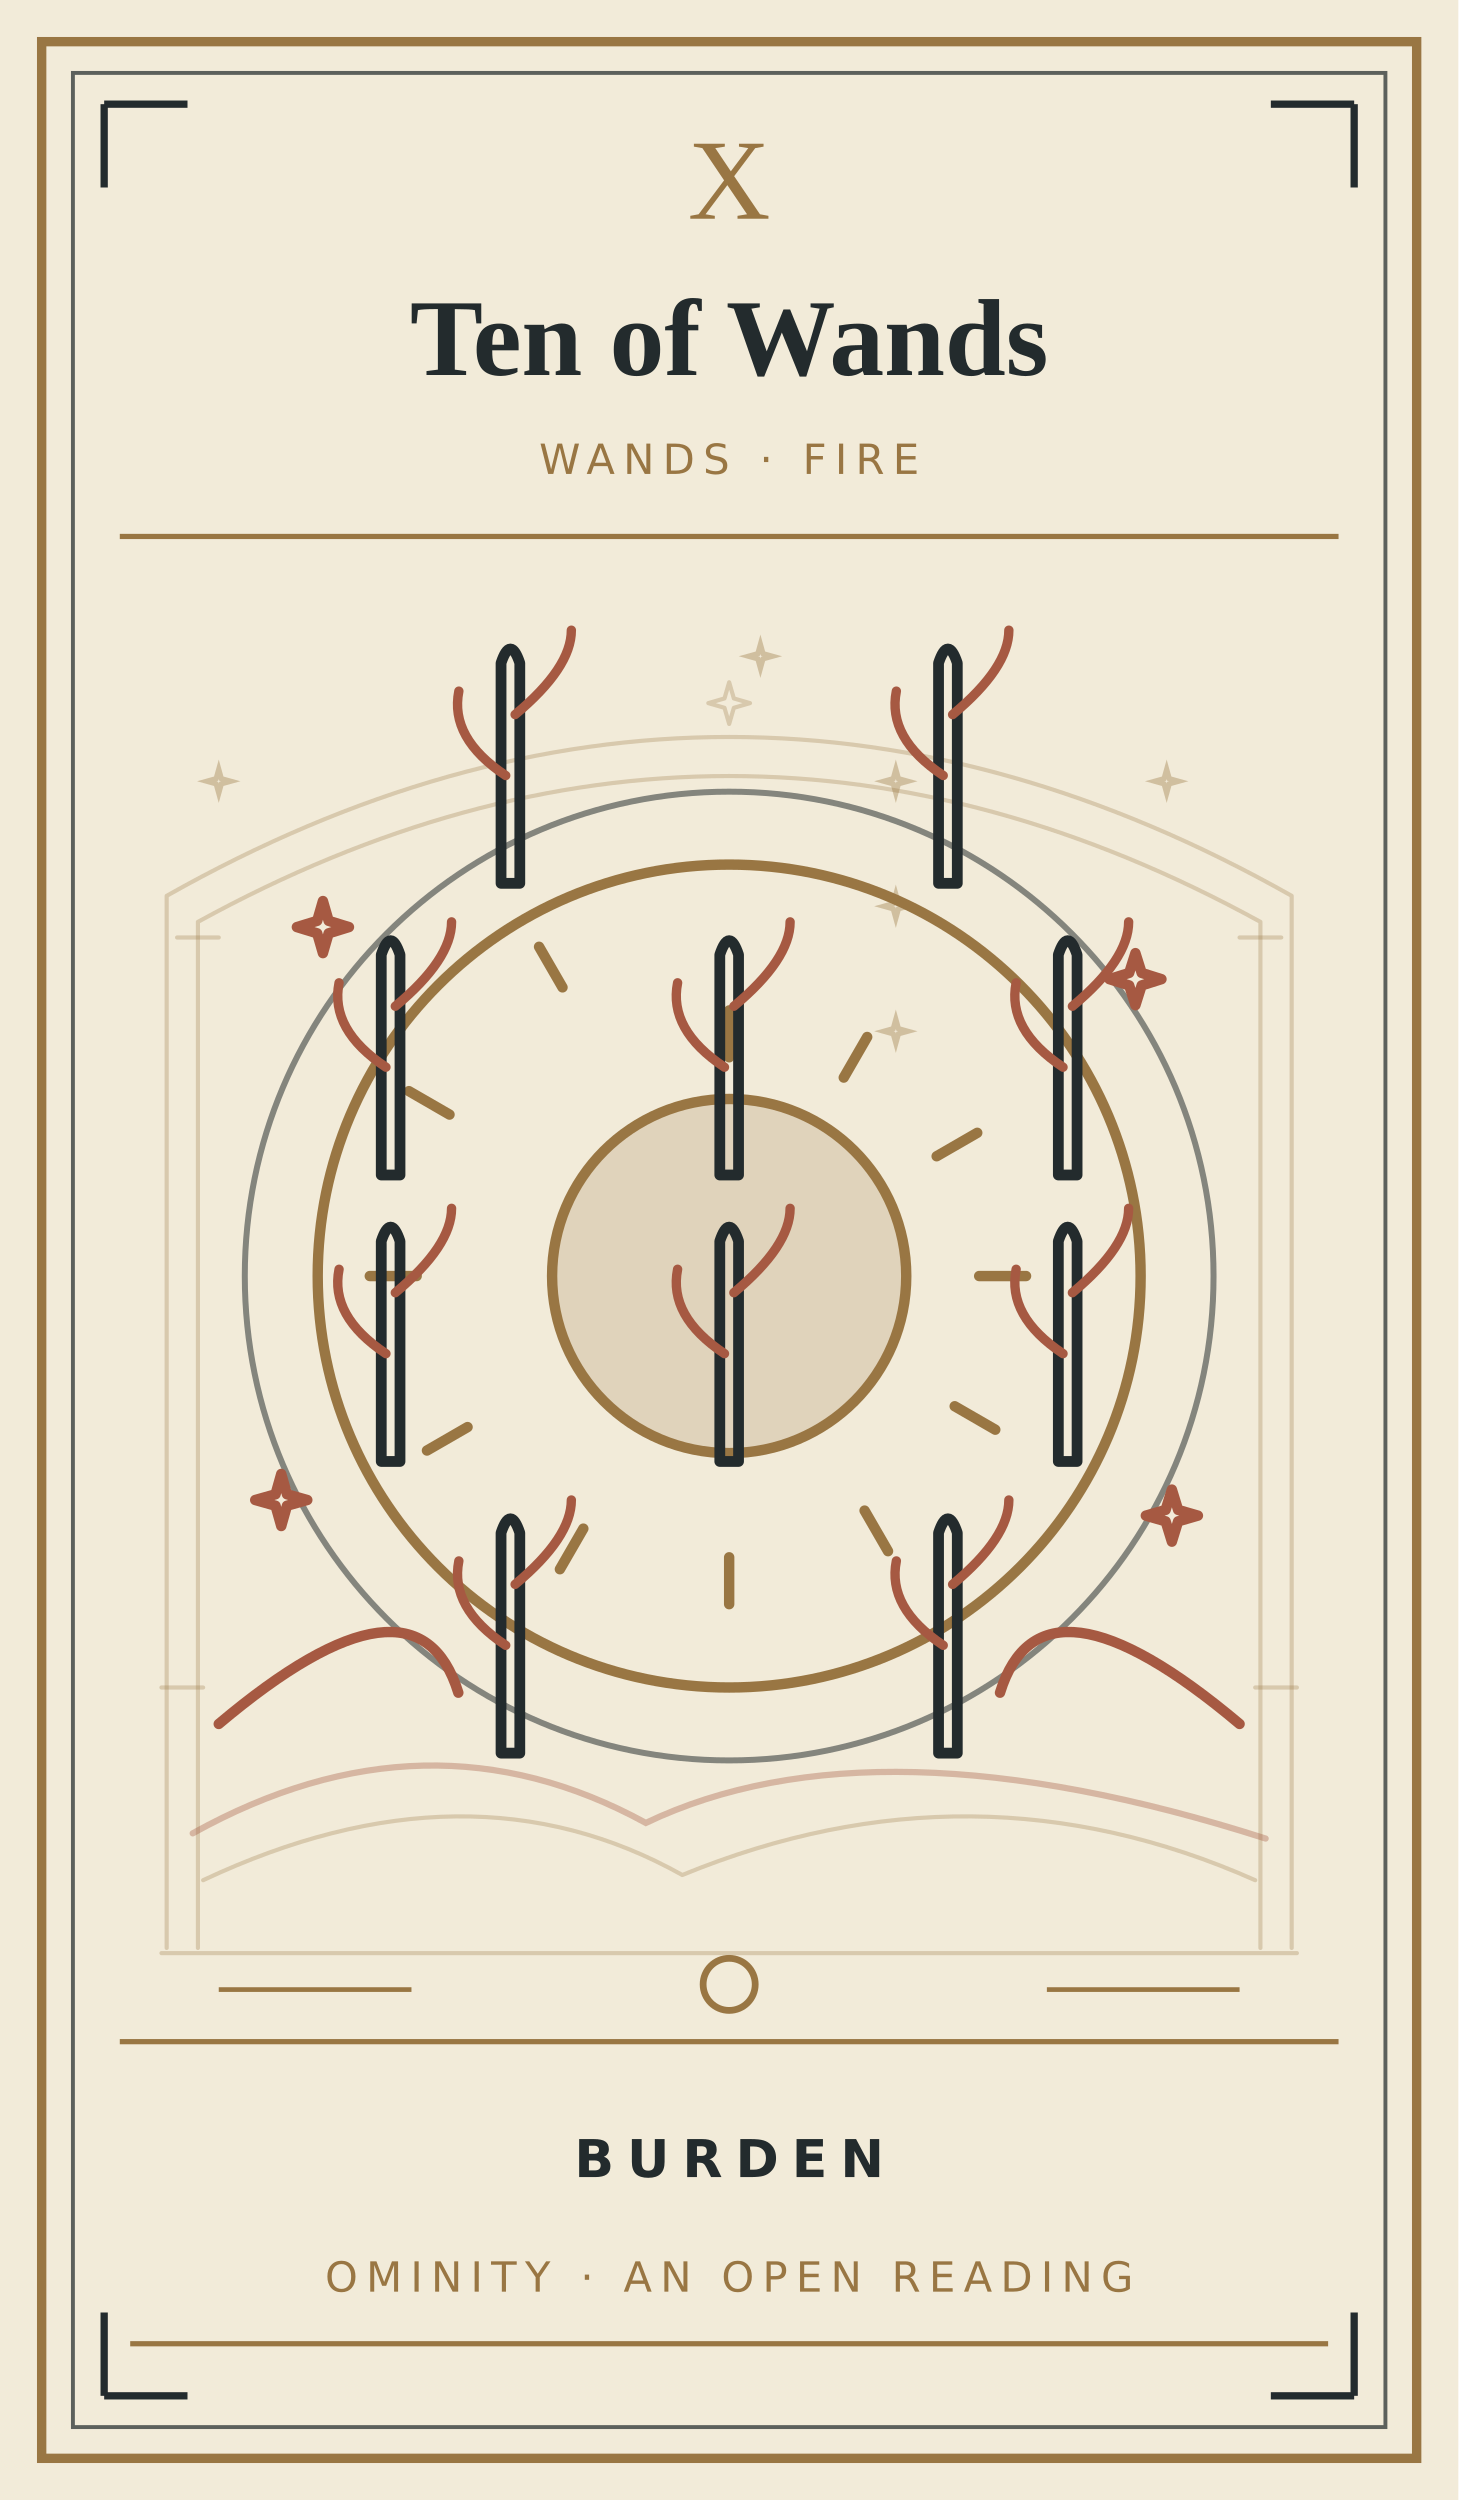
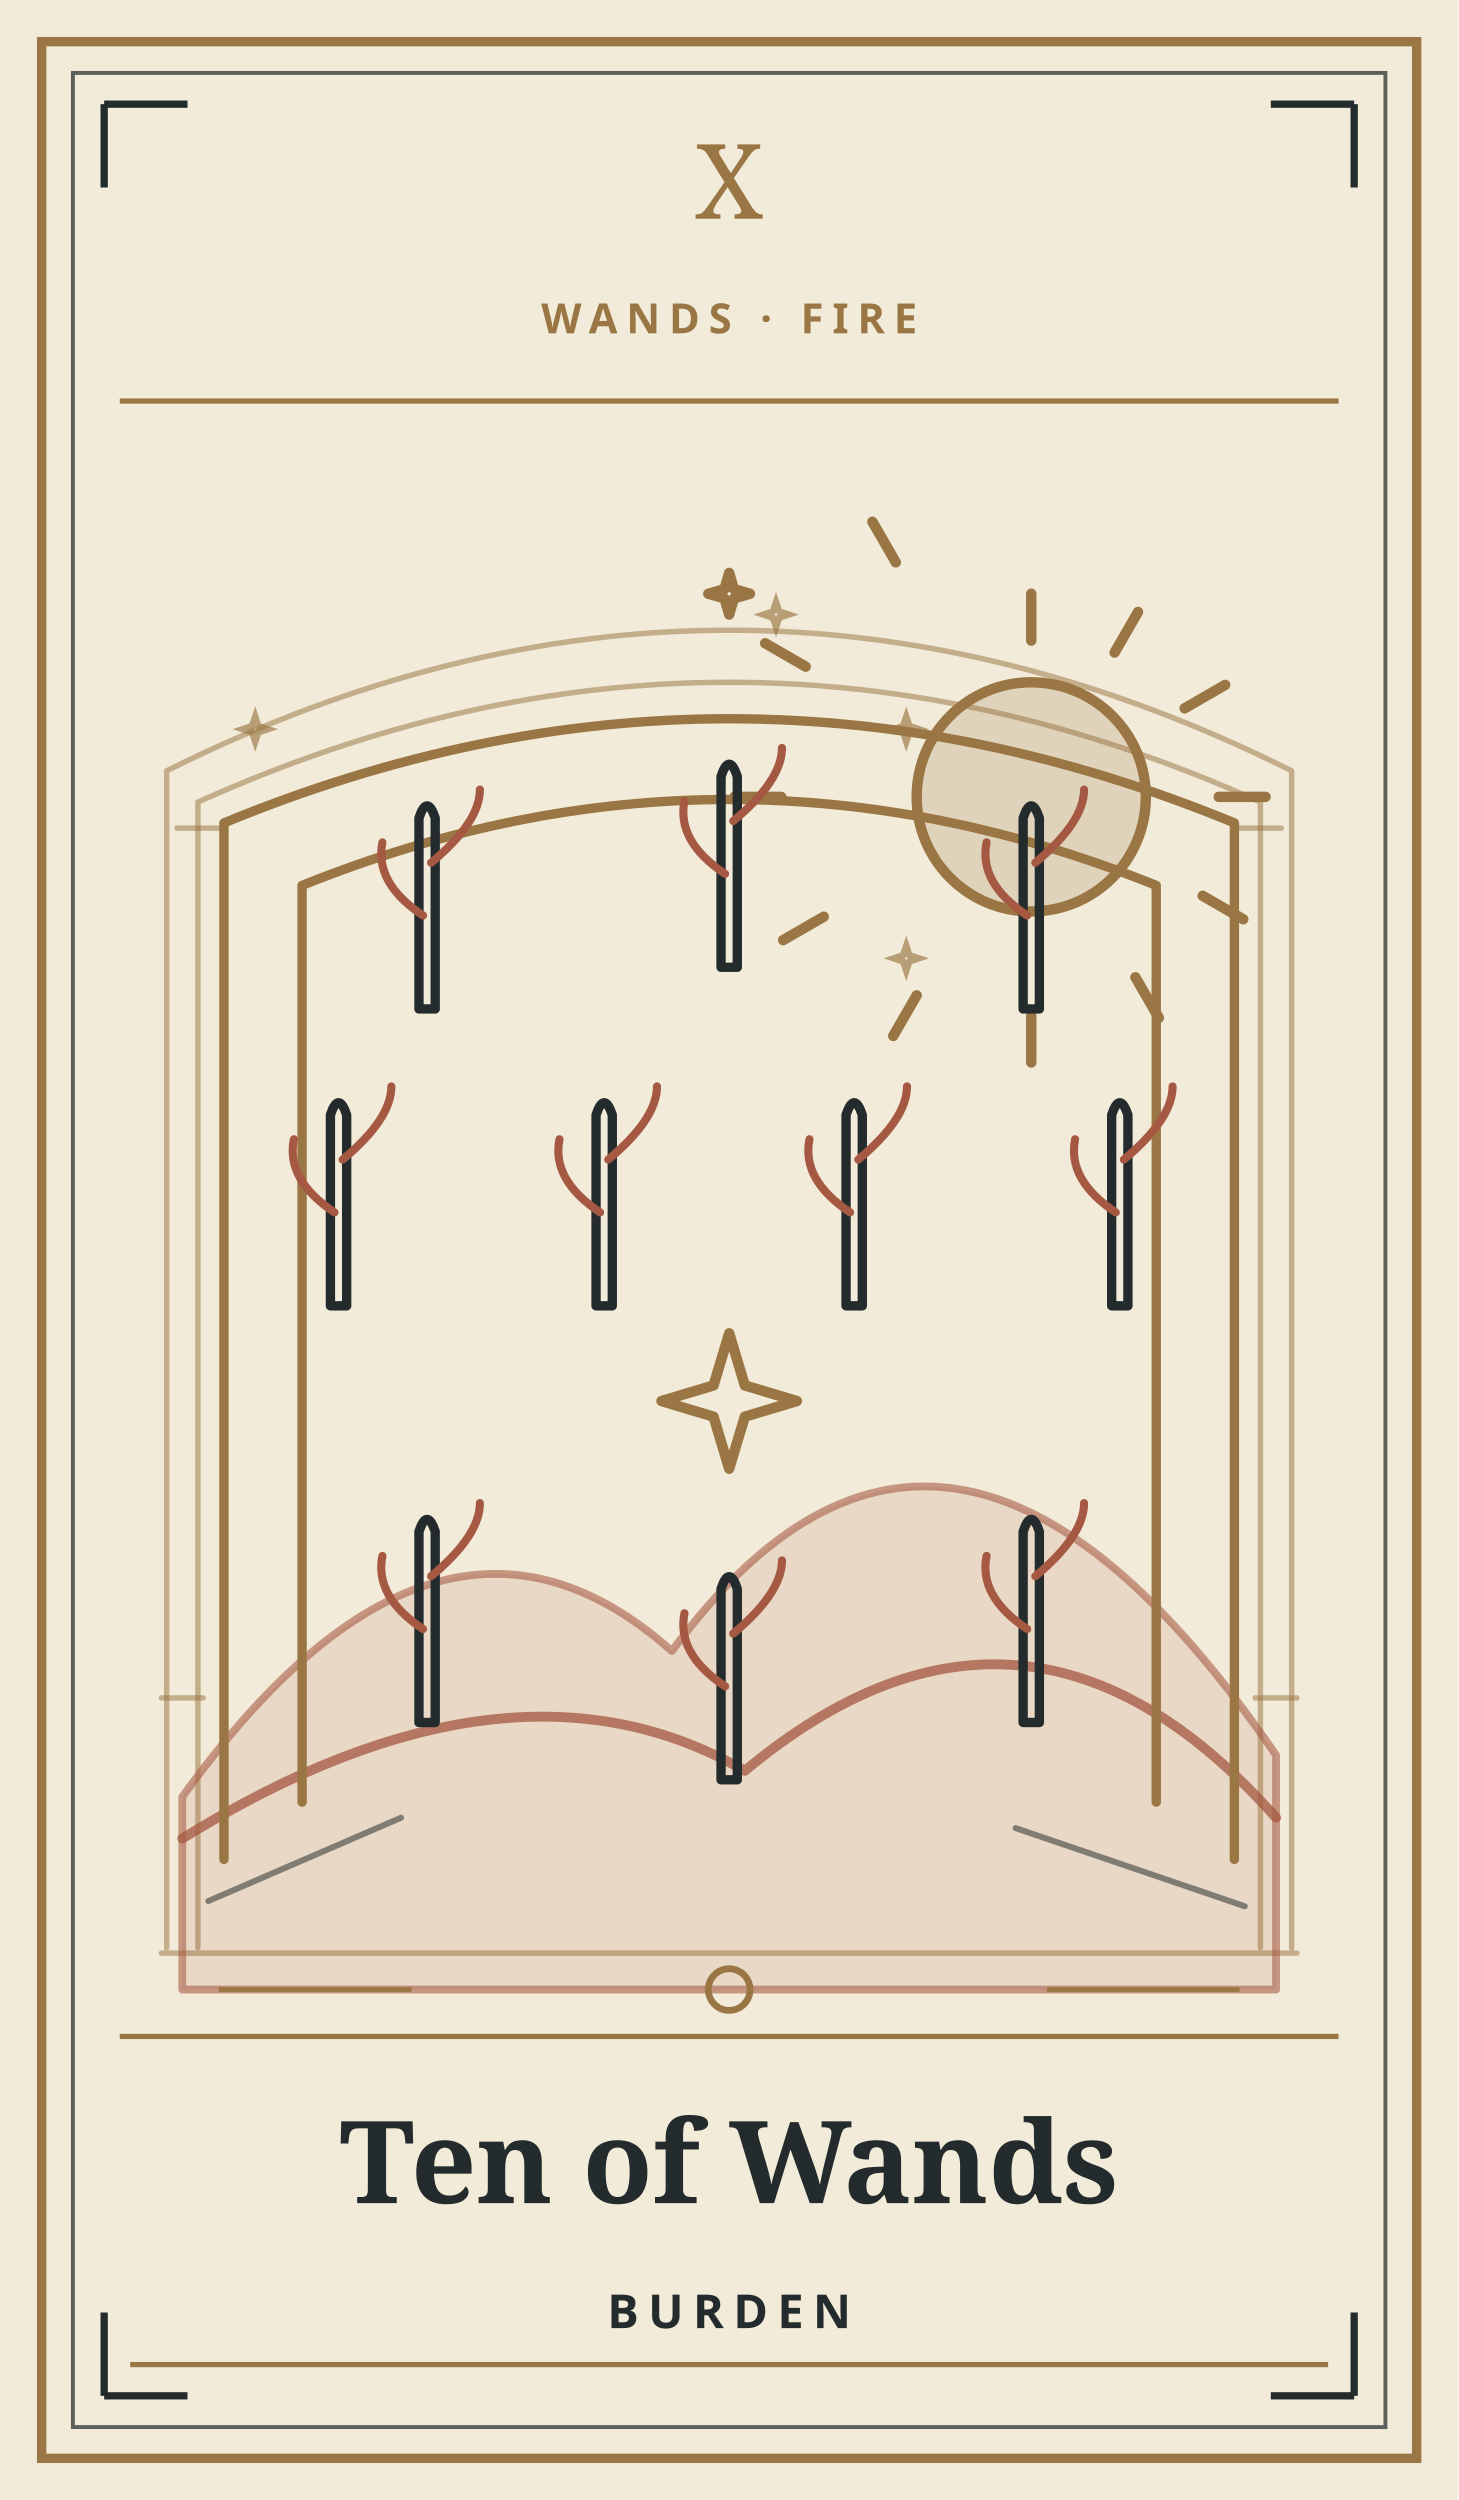
<svg xmlns="http://www.w3.org/2000/svg" width="280" height="480" viewBox="0 0 280 480" role="img" aria-labelledby="title description">
  <style>
.ink{fill:none;stroke:#232b2d;stroke-width:2.3;stroke-linecap:round;stroke-linejoin:round}
.fine{fill:none;stroke:#232b2d;stroke-opacity:.53;stroke-width:1.15;stroke-linecap:round;stroke-linejoin:round}
.gold{fill:none;stroke:#997643;stroke-width:2;stroke-linecap:round;stroke-linejoin:round}
- .faint{fill:none;stroke:#997643;stroke-opacity:.38;stroke-width:1}
+ .faint{fill:none;stroke:#997643;stroke-opacity:.66;stroke-width:1.25}
+ .inkfill{fill:#232b2d;stroke:#232b2d;stroke-width:1}
+ .distant{fill:#a65942;fill-opacity:.13;stroke:#a65942;stroke-opacity:.58;stroke-width:1.5;stroke-linejoin:round}
+ .terrain{fill:none;stroke:#a65942;stroke-opacity:.76;stroke-width:1.9;stroke-linecap:round;stroke-linejoin:round}
+ .halo{fill:#997643;fill-opacity:.10;stroke:#997643;stroke-width:1.25}
+ .cloud{fill:none;stroke:#232b2d;stroke-opacity:.32;stroke-width:1.3;stroke-linecap:round}
+ .wind{fill:none;stroke:#a65942;stroke-opacity:.60;stroke-width:1.1;stroke-linecap:round}
+ .hands{fill:none;stroke:#232b2d;stroke-width:2.4;stroke-linecap:round;stroke-linejoin:round}
+ .arch{fill:none;stroke:#997643;stroke-width:1.8;stroke-linecap:round;stroke-linejoin:round}
+ .tension{fill:none;stroke:#a65942;stroke-opacity:.55;stroke-width:1.5;stroke-linecap:round}
+ .bridge{fill:none;stroke:#997643;stroke-width:2.3;stroke-linecap:round}
+ .ridge{fill:none;stroke:#232b2d;stroke-opacity:.46;stroke-width:1.6;stroke-linejoin:round}
+ .motion{fill:none;stroke:#a65942;stroke-opacity:.54;stroke-width:2;stroke-linecap:round}
+ .beast{fill:#a65942;fill-opacity:.23;stroke:#232b2d;stroke-width:1.8;stroke-linejoin:round}
+ .regalia{fill:#997643;fill-opacity:.25;stroke:#997643;stroke-width:1.6;stroke-linejoin:round}
+ .petal{fill:#f2ebd9;stroke:#a65942;stroke-width:1.5}
.wash{fill:#a65942;fill-opacity:.11;stroke:#232b2d;stroke-width:1.8;stroke-linejoin:round}
.column{fill:#f2ebd9;stroke:#232b2d;stroke-width:2.1}
.sun{fill:#997643;fill-opacity:.2;stroke:#997643;stroke-width:2}
.paperfill{fill:#f2ebd9;stroke:#232b2d;stroke-width:1.8}
.lantern{fill:#997643;fill-opacity:.35;stroke:#232b2d;stroke-width:2}
.vine{fill:none;stroke:#a65942;stroke-width:2;stroke-linecap:round;stroke-linejoin:round}
.water{fill:none;stroke:#a65942;stroke-width:2;stroke-linecap:round}
.chain{fill:none;stroke:#997643;stroke-width:3;stroke-dasharray:4 4}
.lightning{fill:none;stroke:#a65942;stroke-width:7;stroke-linecap:square;stroke-linejoin:miter}
- .ghost{fill:none;stroke:#997643;stroke-opacity:.29;stroke-width:.8;stroke-linecap:round;stroke-linejoin:round}
- .landscape{fill:none;stroke:#a65942;stroke-opacity:.36;stroke-width:1.2;stroke-linecap:round}
- .hatch{fill:none;stroke:#232b2d;stroke-opacity:.25;stroke-width:.8;stroke-linecap:round}
- .label{font:600 10px 'DejaVu Sans',sans-serif;letter-spacing:2.5px;fill:#232b2d;text-anchor:middle}
- .number{font:22px Georgia,'Times New Roman',serif;fill:#997643;text-anchor:middle}
- .title{font:600 21px Georgia,'Times New Roman',serif;fill:#232b2d;text-anchor:middle}
- .small{font:8px 'DejaVu Sans',sans-serif;letter-spacing:1.6px;fill:#997643;text-anchor:middle}
+ .ghost{fill:none;stroke:#997643;stroke-opacity:.52;stroke-width:1.05;stroke-linecap:round;stroke-linejoin:round}
+ .landscape{fill:none;stroke:#a65942;stroke-opacity:.58;stroke-width:1.5;stroke-linecap:round}
+ .hatch{fill:none;stroke:#232b2d;stroke-opacity:.42;stroke-width:1;stroke-linecap:round}
</style>
  <rect width="280" height="480" fill="#f2ebd9" />
  <rect x="8" y="8" width="264" height="464" fill="none" stroke="#997643" stroke-width="1.8" />
  <rect x="14" y="14" width="252" height="452" fill="none" stroke="#232b2d" stroke-width=".75" opacity=".72" />
-   <path d="M23 103H257M23 392H257M25 450H255" stroke="#997643" stroke-width="1" />
+   <path d="M23 77H257M23 391H257M25 454H255" stroke="#997643" stroke-width="1" />
  <path d="M20 20L36 20M20 20L20 36M260 20L244 20M260 20L260 36M20 460L36 460M20 460L20 444M260 460L244 460M260 460L260 444" stroke="#232b2d" stroke-width="1.4" />
-   <text class="number" x="140" y="42">X</text>
-   <text class="title" x="140" y="72">Ten of Wands</text>
-   <text class="small" x="140" y="91">WANDS · FIRE</text>
+   <text class="number" x="140" y="42" font-family="Noto Serif" font-size="20" font-weight="400" fill="#997643" text-anchor="middle">X</text>
+   <text class="small" x="140" y="64" font-family="Noto Sans" font-size="8" font-weight="600" letter-spacing="1.7" fill="#997643" text-anchor="middle">WANDS · FIRE</text>
  <g clip-path="url(#window)">
-     <path class="ghost" d="M32 374V172Q140 111 248 172V374" />
-     <path class="ghost" d="M38 374V177Q140 121 242 177V374" />
+     <path class="ghost" d="M32 374V148Q140 94 248 148V374" />
+     <path class="ghost" d="M38 374V154Q140 108 242 154V374" />
    <path class="ghost" d="M31 375H249" />
-     <path class="ghost" d="M140 131L140.9 134.1L144 135L140.9 135.9L140 139L139.1 135.9L136 135L139.1 134.1Z" />
-     <path class="ghost" d="M34 180L42 180M238 180L246 180M31 324L39 324M241 324L249 324" />
-     <path class="landscape" d="M37 352Q82 327 124 350Q168 329 243 353" />
-     <path class="ghost" d="M39 361Q90 337 131 360Q187 337 241 361" />
-     <path class="faint" d="M146 123.7L146.5 125.5L148.3 126L146.5 126.5L146 128.3L145.5 126.5L143.7 126L145.5 125.5Z" />
-     <path class="faint" d="M172 195.7L172.5 197.5L174.3 198L172.5 198.5L172 200.3L171.5 198.5L169.7 198L171.5 197.5Z" />
-     <path class="faint" d="M42 147.7L42.5 149.5L44.3 150L42.5 150.5L42 152.3L41.5 150.5L39.7 150L41.5 149.5Z" />
-     <path class="faint" d="M172 147.7L172.5 149.5L174.3 150L172.5 150.5L172 152.3L171.5 150.5L169.7 150L171.5 149.5Z" />
-     <path class="faint" d="M224 147.7L224.5 149.5L226.3 150L224.5 150.5L224 152.3L223.5 150.5L221.7 150L223.5 149.5Z" />
-     <path class="faint" d="M172 171.7L172.5 173.5L174.3 174L172.5 174.5L172 176.3L171.5 174.5L169.7 174L171.5 173.5Z" />
-     <circle class="gold" cx="140" cy="245" r="79" />
-     <circle class="fine" cx="140" cy="245" r="93" />
-     <circle class="sun" cx="140" cy="245" r="34" />
-     <path class="gold" d="M140 203L140 194" transform="rotate(0 140 245)" />
-     <path class="gold" d="M140 201L140 192" transform="rotate(30 140 245)" />
-     <path class="gold" d="M140 199L140 190" transform="rotate(60 140 245)" />
-     <path class="gold" d="M140 197L140 188" transform="rotate(90 140 245)" />
-     <path class="gold" d="M140 195L140 186" transform="rotate(120 140 245)" />
-     <path class="gold" d="M140 193L140 184" transform="rotate(150 140 245)" />
-     <path class="gold" d="M140 191L140 182" transform="rotate(180 140 245)" />
-     <path class="gold" d="M140 189L140 180" transform="rotate(210 140 245)" />
-     <path class="gold" d="M140 187L140 178" transform="rotate(240 140 245)" />
-     <path class="gold" d="M140 185L140 176" transform="rotate(270 140 245)" />
-     <path class="gold" d="M140 183L140 174" transform="rotate(300 140 245)" />
-     <path class="gold" d="M140 181L140 172" transform="rotate(330 140 245)" />
-     <path class="vine" d="M42 331Q80 299 88 325M238 331Q200 299 192 325" />
-     <path class="vine" d="M62 173L63.1 176.8L67 178L63.1 179.2L62 183L60.9 179.2L57 178L60.9 176.8Z" />
-     <path class="vine" d="M218 183L219.2 186.8L223 188L219.2 189.2L218 193L216.8 189.2L213 188L216.8 186.8Z" />
-     <path class="vine" d="M54 283L55.1 286.9L59 288L55.1 289.1L54 293L52.9 289.1L49 288L52.9 286.9Z" />
-     <path class="vine" d="M225 286L226.2 289.9L230 291L226.2 292.1L225 296L223.8 292.1L220 291L223.8 289.9Z" />
-     <g transform="translate(98 148) rotate(0) scale(0.9)">
+     <path class="gold" d="M140 110L140.9 113.1L144 114L140.9 114.9L140 118L139.1 114.9L136 114L139.1 113.1Z" />
+     <path class="ghost" d="M34 159H43M237 159H246M31 326H39M241 326H249" />
+     <path class="faint" d="M149 115.6L149.6 117.4L151.4 118L149.6 118.6L149 120.4L148.4 118.6L146.6 118L148.4 117.4Z" />
+     <path class="faint" d="M174 181.6L174.6 183.4L176.4 184L174.6 184.6L174 186.4L173.4 184.6L171.6 184L173.4 183.4Z" />
+     <path class="faint" d="M49 137.6L49.6 139.4L51.4 140L49.6 140.6L49 142.4L48.4 140.6L46.6 140L48.4 139.4Z" />
+     <path class="faint" d="M174 137.6L174.6 139.4L176.4 140L174.6 140.6L174 142.4L173.4 140.6L171.6 140L173.4 139.4Z" />
+     <circle class="sun" cx="198" cy="153" r="22" />
+     <path class="gold" d="M198 123L198 114" transform="rotate(0 198 153)" />
+     <path class="gold" d="M198 121L198 112" transform="rotate(30 198 153)" />
+     <path class="gold" d="M198 119L198 110" transform="rotate(60 198 153)" />
+     <path class="gold" d="M198 117L198 108" transform="rotate(90 198 153)" />
+     <path class="gold" d="M198 115L198 106" transform="rotate(120 198 153)" />
+     <path class="gold" d="M198 113L198 104" transform="rotate(150 198 153)" />
+     <path class="gold" d="M198 111L198 102" transform="rotate(180 198 153)" />
+     <path class="gold" d="M198 109L198 100" transform="rotate(210 198 153)" />
+     <path class="gold" d="M198 107L198 98" transform="rotate(240 198 153)" />
+     <path class="gold" d="M198 105L198 96" transform="rotate(270 198 153)" />
+     <path class="gold" d="M198 103L198 94" transform="rotate(300 198 153)" />
+     <path class="gold" d="M198 101L198 92" transform="rotate(330 198 153)" />
+     <path class="distant" d="M35 345Q84 277 129 317Q182 245 245 337V382H35Z" />
+     <path class="terrain" d="M35 353Q98 314 143 340Q197 295 245 349" />
+     <path class="fine" d="M40 365L77 349M195 351L239 366" />
+     <path class="arch" d="M43 357V158Q140 118 237 158V357M58 346V170Q140 137 222 170V346" />
+     <path class="gold" d="M140 256L143.0 266.0L153 269L143.0 272.0L140 282L137.0 272.0L127 269L137.0 266.0Z" />
+     <g transform="translate(82 175) rotate(0) scale(0.78)">
      <path class="ink" d="M-2 24 L-2 -23 Q0 -29 2 -23 L2 24Z" />
      <path class="vine" d="M1 -12 Q13 -22 13 -30 M-1 1 Q-13 -7 -11 -17" />
    </g>
-     <g transform="translate(182 148) rotate(0) scale(0.9)">
+     <g transform="translate(140 167) rotate(0) scale(0.78)">
      <path class="ink" d="M-2 24 L-2 -23 Q0 -29 2 -23 L2 24Z" />
      <path class="vine" d="M1 -12 Q13 -22 13 -30 M-1 1 Q-13 -7 -11 -17" />
    </g>
-     <g transform="translate(75 204) rotate(0) scale(0.9)">
+     <g transform="translate(198 175) rotate(0) scale(0.78)">
      <path class="ink" d="M-2 24 L-2 -23 Q0 -29 2 -23 L2 24Z" />
      <path class="vine" d="M1 -12 Q13 -22 13 -30 M-1 1 Q-13 -7 -11 -17" />
    </g>
-     <g transform="translate(140 204) rotate(0) scale(0.9)">
+     <g transform="translate(65 232) rotate(0) scale(0.78)">
      <path class="ink" d="M-2 24 L-2 -23 Q0 -29 2 -23 L2 24Z" />
      <path class="vine" d="M1 -12 Q13 -22 13 -30 M-1 1 Q-13 -7 -11 -17" />
    </g>
-     <g transform="translate(205 204) rotate(0) scale(0.9)">
+     <g transform="translate(116 232) rotate(0) scale(0.78)">
      <path class="ink" d="M-2 24 L-2 -23 Q0 -29 2 -23 L2 24Z" />
      <path class="vine" d="M1 -12 Q13 -22 13 -30 M-1 1 Q-13 -7 -11 -17" />
    </g>
-     <g transform="translate(75 259) rotate(0) scale(0.9)">
+     <g transform="translate(164 232) rotate(0) scale(0.78)">
      <path class="ink" d="M-2 24 L-2 -23 Q0 -29 2 -23 L2 24Z" />
      <path class="vine" d="M1 -12 Q13 -22 13 -30 M-1 1 Q-13 -7 -11 -17" />
    </g>
-     <g transform="translate(140 259) rotate(0) scale(0.9)">
+     <g transform="translate(215 232) rotate(0) scale(0.78)">
      <path class="ink" d="M-2 24 L-2 -23 Q0 -29 2 -23 L2 24Z" />
      <path class="vine" d="M1 -12 Q13 -22 13 -30 M-1 1 Q-13 -7 -11 -17" />
    </g>
-     <g transform="translate(205 259) rotate(0) scale(0.9)">
+     <g transform="translate(82 312) rotate(0) scale(0.78)">
      <path class="ink" d="M-2 24 L-2 -23 Q0 -29 2 -23 L2 24Z" />
      <path class="vine" d="M1 -12 Q13 -22 13 -30 M-1 1 Q-13 -7 -11 -17" />
    </g>
-     <g transform="translate(98 315) rotate(0) scale(0.9)">
+     <g transform="translate(140 323) rotate(0) scale(0.78)">
      <path class="ink" d="M-2 24 L-2 -23 Q0 -29 2 -23 L2 24Z" />
      <path class="vine" d="M1 -12 Q13 -22 13 -30 M-1 1 Q-13 -7 -11 -17" />
    </g>
-     <g transform="translate(182 315) rotate(0) scale(0.9)">
+     <g transform="translate(198 312) rotate(0) scale(0.78)">
      <path class="ink" d="M-2 24 L-2 -23 Q0 -29 2 -23 L2 24Z" />
      <path class="vine" d="M1 -12 Q13 -22 13 -30 M-1 1 Q-13 -7 -11 -17" />
    </g>
  </g>
  <defs>
    <clipPath id="window">
-       <rect x="24" y="106" width="232" height="282" />
+       <rect x="24" y="79" width="232" height="309" />
    </clipPath>
  </defs>
-   <path d="M42 382L79 382M201 382L238 382" stroke="#997643" stroke-width=".9" />
-   <circle cx="140" cy="381" r="5" fill="none" stroke="#997643" stroke-width="1.3" />
-   <text class="label" x="140" y="418">BURDEN</text>
-   <text class="small" x="140" y="440">OMINITY · AN OPEN READING</text>
+   <path d="M42 382H79M201 382H238" stroke="#997643" stroke-width=".9" />
+   <circle cx="140" cy="382" r="4" fill="none" stroke="#997643" stroke-width="1.3" />
+   <text class="title" x="140" y="423" font-family="Noto Serif" font-size="22" font-weight="600" fill="#232b2d" text-anchor="middle">Ten of Wands</text>
+   <text class="label" x="140" y="447" font-family="Noto Sans" font-size="9" font-weight="600" letter-spacing="1.8" fill="#232b2d" text-anchor="middle">BURDEN</text>
</svg>
